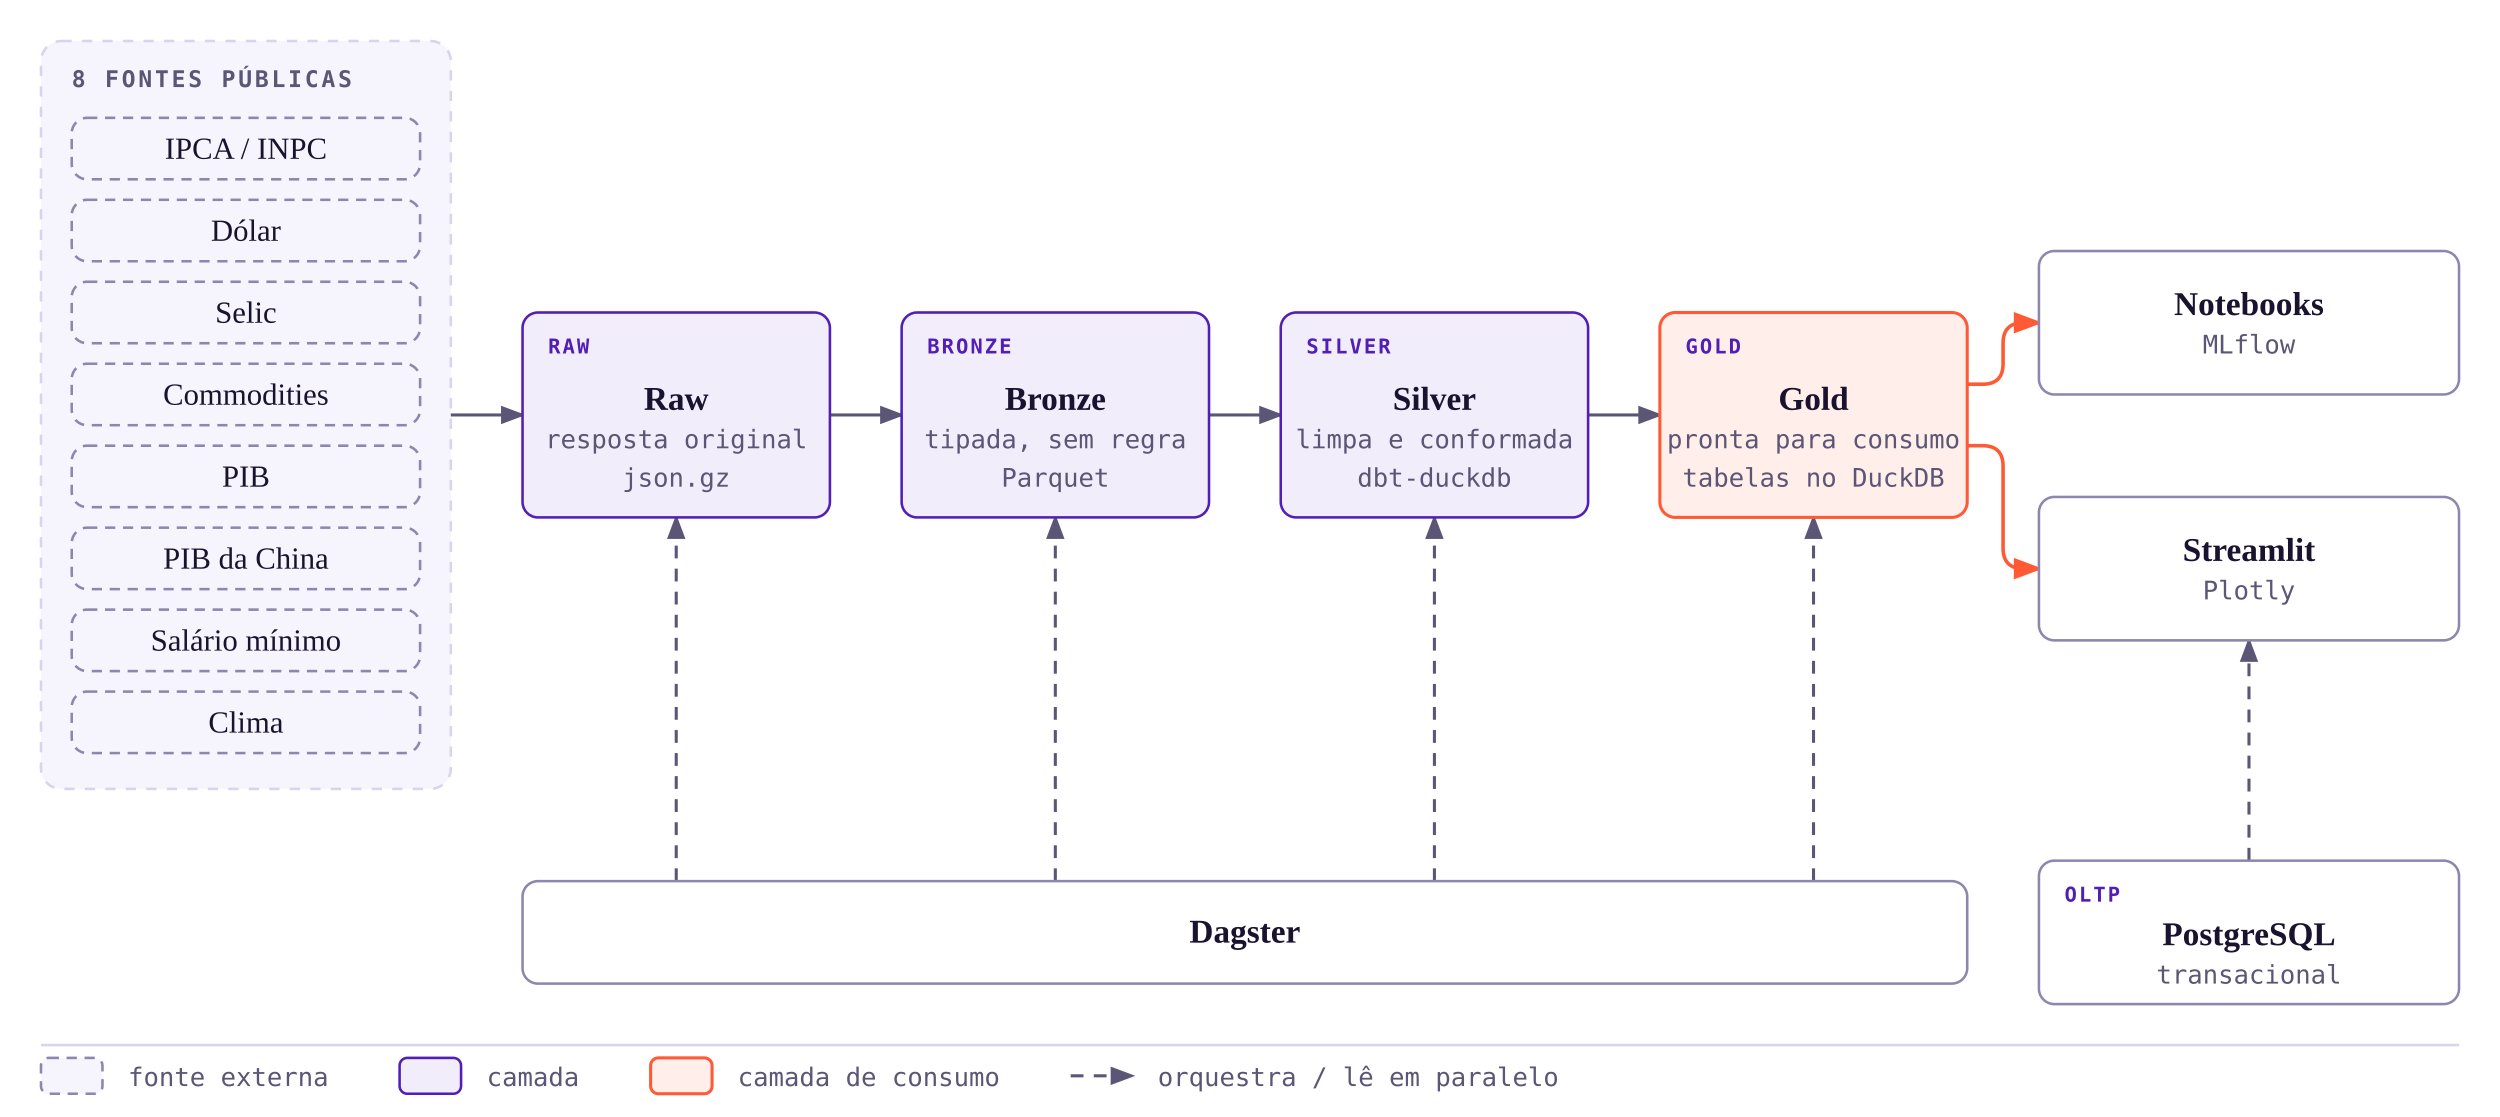
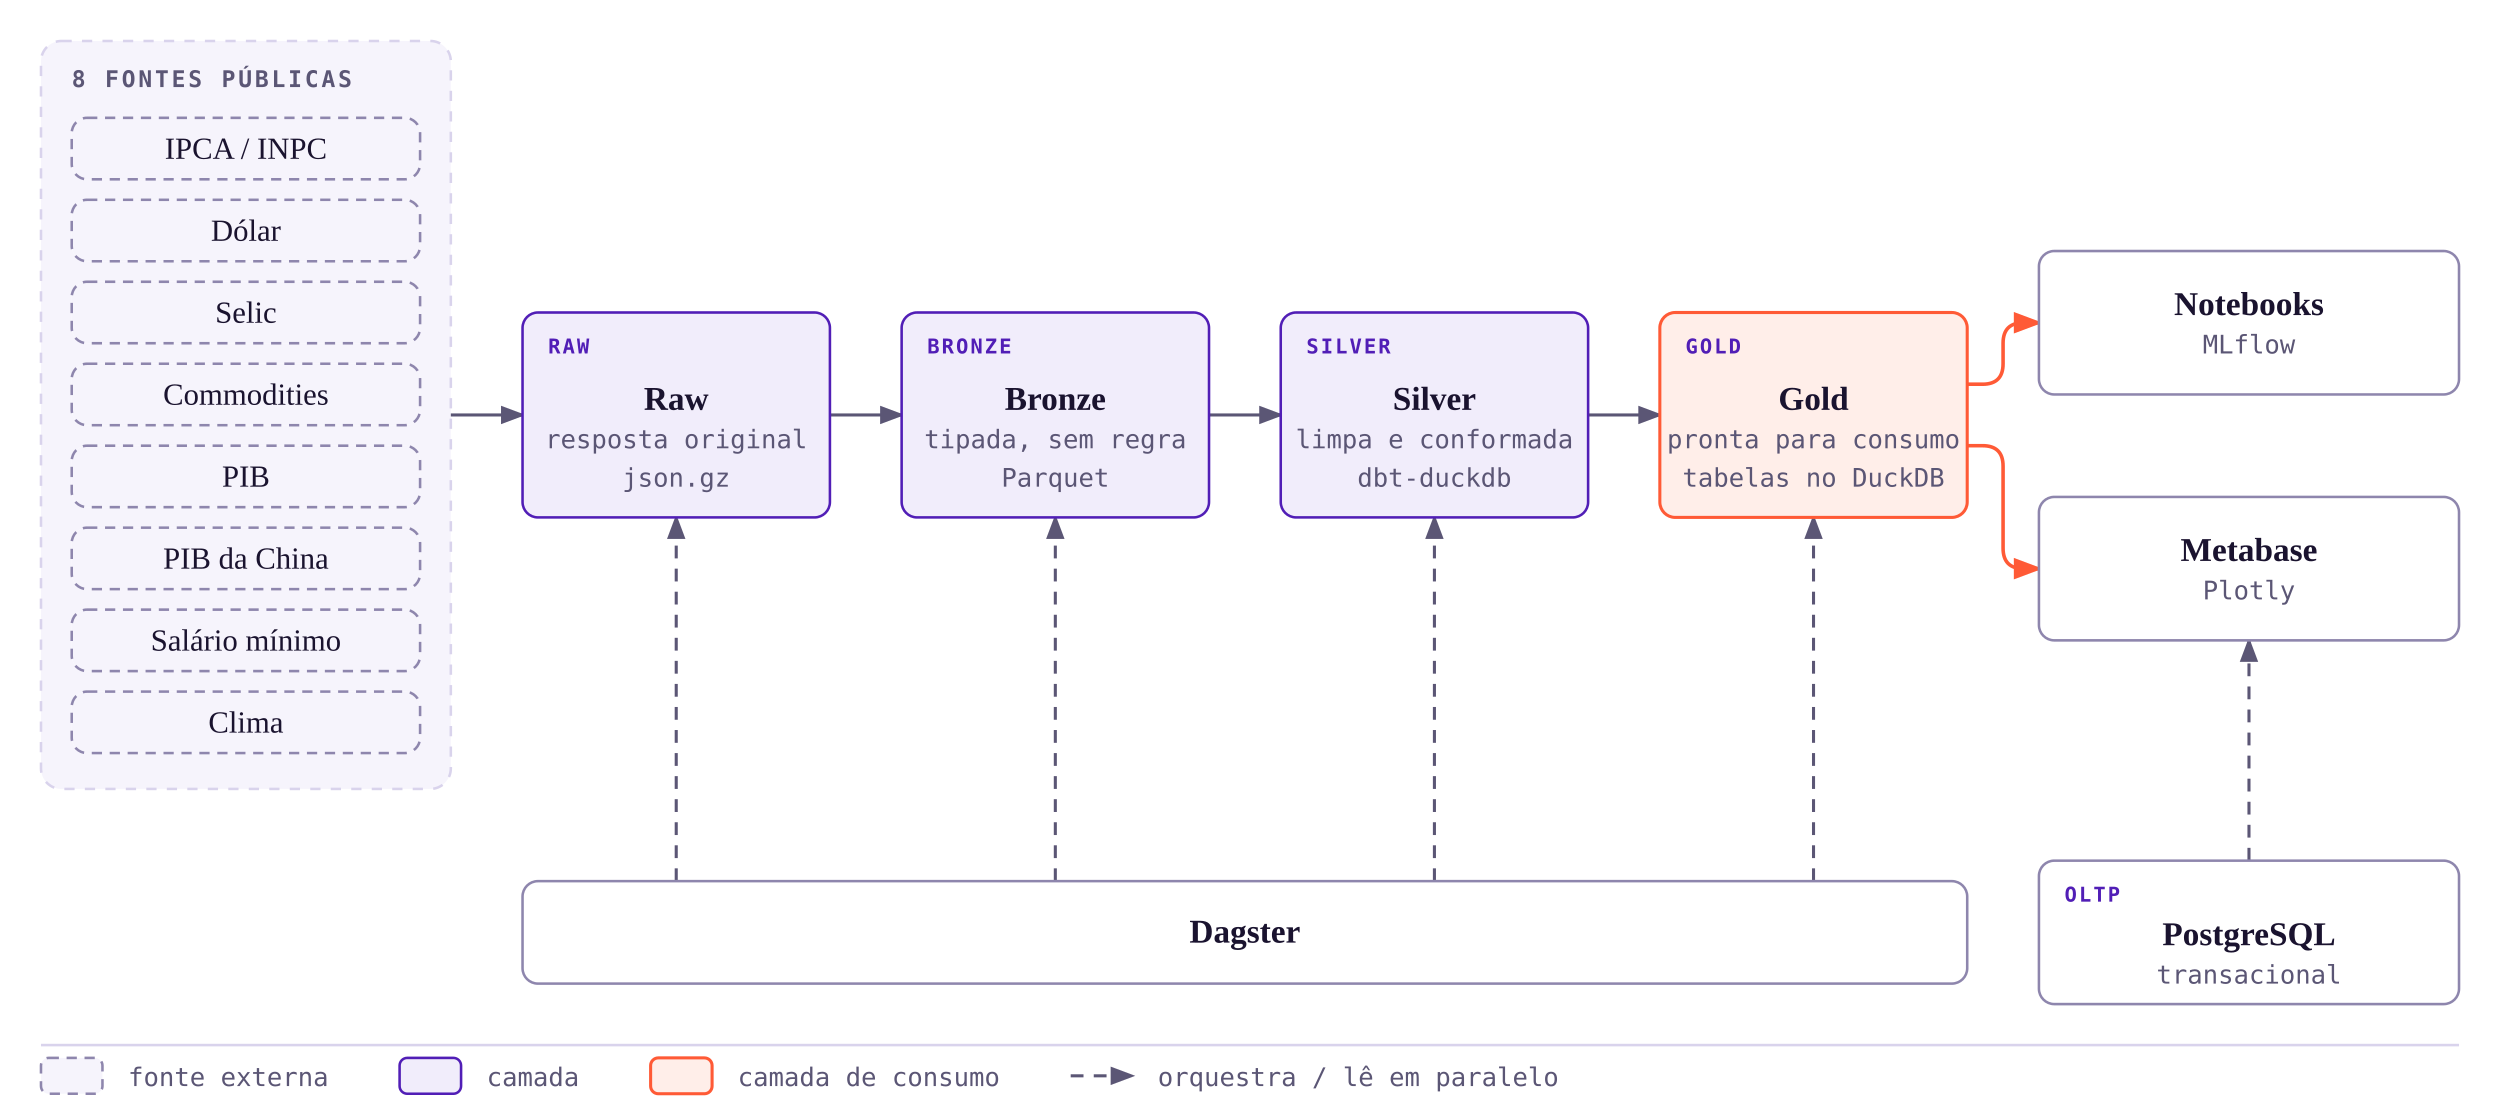
<svg xmlns="http://www.w3.org/2000/svg" class="dg" viewBox="0 0 976 436" width="976" height="436" role="img" aria-labelledby="medallion-title medallion-desc">
  <defs>
    <style>.dg text{font-family:var(--inflatrack-font-body,Inter,system-ui,sans-serif)}.dg .nome{font-size:13px;font-weight:600;fill:var(--dg-ink,#1A132F)}.dg .col{font-size:12px;fill:var(--dg-ink,#1A132F)}.dg .sub,.dg .tipo,.dg .rot,.dg .tag,.dg .zona-t{font-family:ui-monospace,SFMono-Regular,Menlo,Consolas,monospace}.dg .sub{font-size:10px;fill:var(--dg-muted,#5B5675)}.dg .tipo{font-size:10px;fill:var(--dg-muted,#5B5675)}.dg .rot{font-size:9px;letter-spacing:.06em;fill:var(--dg-muted,#5B5675)}.dg .tag{font-size:8px;font-weight:600;letter-spacing:.1em;fill:var(--dg-brand,#511EB6)}.dg .zona-t{font-size:9px;font-weight:600;letter-spacing:.12em;fill:var(--dg-muted,#5B5675)}.dg .papel{fill:var(--dg-paper,#FFFFFF)}.dg .caixa{fill:var(--dg-surface,#FFFFFF);stroke:var(--dg-line,#8E86AD);stroke-width:1}.dg .dep{fill:var(--dg-brand-tint,#F1EDFB);stroke:var(--dg-brand,#511EB6);stroke-width:1}.dg .foco{fill:var(--dg-accent-tint,#FFEEE9);stroke:var(--dg-accent,#FF5A36);stroke-width:1.2}.dg .ext{fill:var(--dg-zone,#F6F4FC);stroke:var(--dg-line,#8E86AD);stroke-width:1;stroke-dasharray:4 3}.dg .zona{fill:var(--dg-zone,#F6F4FC);stroke:var(--dg-rule,#D9D3EC);stroke-width:1;stroke-dasharray:4 4}.dg .cab{fill:var(--dg-brand-tint,#F1EDFB)}.dg .cab-foco{fill:var(--dg-accent-tint,#FFEEE9)}.dg .zebra{fill:var(--dg-zebra,#FAF9FE)}.dg .fio{stroke:var(--dg-rule,#D9D3EC);stroke-width:1}.dg .chip{fill:none;stroke:var(--dg-brand,#511EB6);stroke-width:.8;opacity:.7}.dg .seta{fill:none;stroke:var(--dg-muted,#5B5675);stroke-width:1.2}.dg .seta-foco{fill:none;stroke:var(--dg-accent,#FF5A36);stroke-width:1.4}.dg .seta-leve{fill:none;stroke:var(--dg-muted,#5B5675);stroke-width:1.2;stroke-dasharray:5 4}.dg .ponta{fill:var(--dg-muted,#5B5675)}.dg .ponta-foco{fill:var(--dg-accent,#FF5A36)}.dg .rot-foco{fill:var(--dg-accent,#FF5A36)}</style>
    <marker id="medallion-normal" markerWidth="8" markerHeight="6" refX="7" refY="3" orient="auto">
      <polygon class="ponta" points="0 0, 8 3, 0 6" />
    </marker>
    <marker id="medallion-foco" markerWidth="8" markerHeight="6" refX="7" refY="3" orient="auto">
      <polygon class="ponta-foco" points="0 0, 8 3, 0 6" />
    </marker>
  </defs>
  <rect class="zona" x="16" y="16" width="160" height="292" rx="8" />
  <text class="zona-t" x="28" y="34">8 FONTES PÚBLICAS</text>
  <line class="fio" x1="16" y1="408" x2="960" y2="408" />
  <rect class="ext" x="16" y="413" width="24" height="14" rx="3" />
  <text class="sub" x="50" y="424">fonte externa</text>
  <rect class="dep" x="156" y="413" width="24" height="14" rx="3" />
  <text class="sub" x="190" y="424">camada</text>
  <rect class="foco" x="254" y="413" width="24" height="14" rx="3" />
  <text class="sub" x="288" y="424">camada de consumo</text>
  <path class="seta-leve" d="M418,420 L442,420" marker-end="url(#medallion-normal)" />
  <text class="sub" x="452" y="424">orquestra / lê em paralelo</text>
  <path class="seta" d="M176,162 L204,162" marker-end="url(#medallion-normal)" />
  <path class="seta" d="M324,162 L352,162" marker-end="url(#medallion-normal)" />
  <path class="seta" d="M472,162 L500,162" marker-end="url(#medallion-normal)" />
  <path class="seta" d="M620,162 L648,162" marker-end="url(#medallion-normal)" />
  <path class="seta-foco" d="M768,150 L774,150 Q782,150 782,142 L782,134 Q782,126 790,126 L796,126" marker-end="url(#medallion-foco)" />
  <path class="seta-foco" d="M768,174 L774,174 Q782,174 782,182 L782,214 Q782,222 790,222 L796,222" marker-end="url(#medallion-foco)" />
  <path class="seta-leve" d="M878,336 L878,250" marker-end="url(#medallion-normal)" />
  <path class="seta-leve" d="M264,344 L264,202" marker-end="url(#medallion-normal)" />
  <path class="seta-leve" d="M412,344 L412,202" marker-end="url(#medallion-normal)" />
  <path class="seta-leve" d="M560,344 L560,202" marker-end="url(#medallion-normal)" />
  <path class="seta-leve" d="M708,344 L708,202" marker-end="url(#medallion-normal)" />
  <rect class="papel" x="28" y="46" width="136" height="24" rx="6" />
  <rect class="ext" x="28" y="46" width="136" height="24" rx="6" />
  <text class="col" x="96" y="62" text-anchor="middle">IPCA / INPC</text>
  <rect class="papel" x="28" y="78" width="136" height="24" rx="6" />
  <rect class="ext" x="28" y="78" width="136" height="24" rx="6" />
  <text class="col" x="96" y="94" text-anchor="middle">Dólar</text>
  <rect class="papel" x="28" y="110" width="136" height="24" rx="6" />
  <rect class="ext" x="28" y="110" width="136" height="24" rx="6" />
  <text class="col" x="96" y="126" text-anchor="middle">Selic</text>
  <rect class="papel" x="28" y="142" width="136" height="24" rx="6" />
  <rect class="ext" x="28" y="142" width="136" height="24" rx="6" />
  <text class="col" x="96" y="158" text-anchor="middle">Commodities</text>
  <rect class="papel" x="28" y="174" width="136" height="24" rx="6" />
  <rect class="ext" x="28" y="174" width="136" height="24" rx="6" />
  <text class="col" x="96" y="190" text-anchor="middle">PIB</text>
  <rect class="papel" x="28" y="206" width="136" height="24" rx="6" />
  <rect class="ext" x="28" y="206" width="136" height="24" rx="6" />
  <text class="col" x="96" y="222" text-anchor="middle">PIB da China</text>
  <rect class="papel" x="28" y="238" width="136" height="24" rx="6" />
  <rect class="ext" x="28" y="238" width="136" height="24" rx="6" />
  <text class="col" x="96" y="254" text-anchor="middle">Salário mínimo</text>
  <rect class="papel" x="28" y="270" width="136" height="24" rx="6" />
  <rect class="ext" x="28" y="270" width="136" height="24" rx="6" />
  <text class="col" x="96" y="286" text-anchor="middle">Clima</text>
  <rect class="papel" x="204" y="122" width="120" height="80" rx="6" />
  <rect class="dep" x="204" y="122" width="120" height="80" rx="6" />
  <text class="tag" x="214" y="138">RAW</text>
  <text class="nome" x="264" y="160" text-anchor="middle">Raw</text>
  <text class="sub" x="264" y="175" text-anchor="middle">resposta original</text>
  <text class="sub" x="264" y="190" text-anchor="middle">json.gz</text>
  <rect class="papel" x="352" y="122" width="120" height="80" rx="6" />
  <rect class="dep" x="352" y="122" width="120" height="80" rx="6" />
  <text class="tag" x="362" y="138">BRONZE</text>
  <text class="nome" x="412" y="160" text-anchor="middle">Bronze</text>
  <text class="sub" x="412" y="175" text-anchor="middle">tipada, sem regra</text>
  <text class="sub" x="412" y="190" text-anchor="middle">Parquet</text>
  <rect class="papel" x="500" y="122" width="120" height="80" rx="6" />
  <rect class="dep" x="500" y="122" width="120" height="80" rx="6" />
  <text class="tag" x="510" y="138">SILVER</text>
  <text class="nome" x="560" y="160" text-anchor="middle">Silver</text>
  <text class="sub" x="560" y="175" text-anchor="middle">limpa e conformada</text>
  <text class="sub" x="560" y="190" text-anchor="middle">dbt-duckdb</text>
  <rect class="papel" x="648" y="122" width="120" height="80" rx="6" />
  <rect class="foco" x="648" y="122" width="120" height="80" rx="6" />
  <text class="tag" x="658" y="138">GOLD</text>
  <text class="nome" x="708" y="160" text-anchor="middle">Gold</text>
  <text class="sub" x="708" y="175" text-anchor="middle">pronta para consumo</text>
  <text class="sub" x="708" y="190" text-anchor="middle">tabelas no DuckDB</text>
  <rect class="papel" x="796" y="98" width="164" height="56" rx="6" />
  <rect class="caixa" x="796" y="98" width="164" height="56" rx="6" />
  <text class="nome" x="878" y="123" text-anchor="middle">Notebooks</text>
  <text class="sub" x="878" y="138" text-anchor="middle">MLflow</text>
  <rect class="papel" x="796" y="194" width="164" height="56" rx="6" />
  <rect class="caixa" x="796" y="194" width="164" height="56" rx="6" />
-   <text class="nome" x="878" y="219" text-anchor="middle">Streamlit</text>
+   <text class="nome" x="878" y="219" text-anchor="middle">Metabase</text>
  <text class="sub" x="878" y="234" text-anchor="middle">Plotly</text>
  <rect class="papel" x="796" y="336" width="164" height="56" rx="6" />
  <rect class="caixa" x="796" y="336" width="164" height="56" rx="6" />
  <text class="tag" x="806" y="352">OLTP</text>
  <text class="nome" x="878" y="369" text-anchor="middle">PostgreSQL</text>
  <text class="sub" x="878" y="384" text-anchor="middle">transacional</text>
  <rect class="papel" x="204" y="344" width="564" height="40" rx="6" />
  <rect class="caixa" x="204" y="344" width="564" height="40" rx="6" />
  <text class="nome" x="486" y="368" text-anchor="middle">Dagster</text>
</svg>
